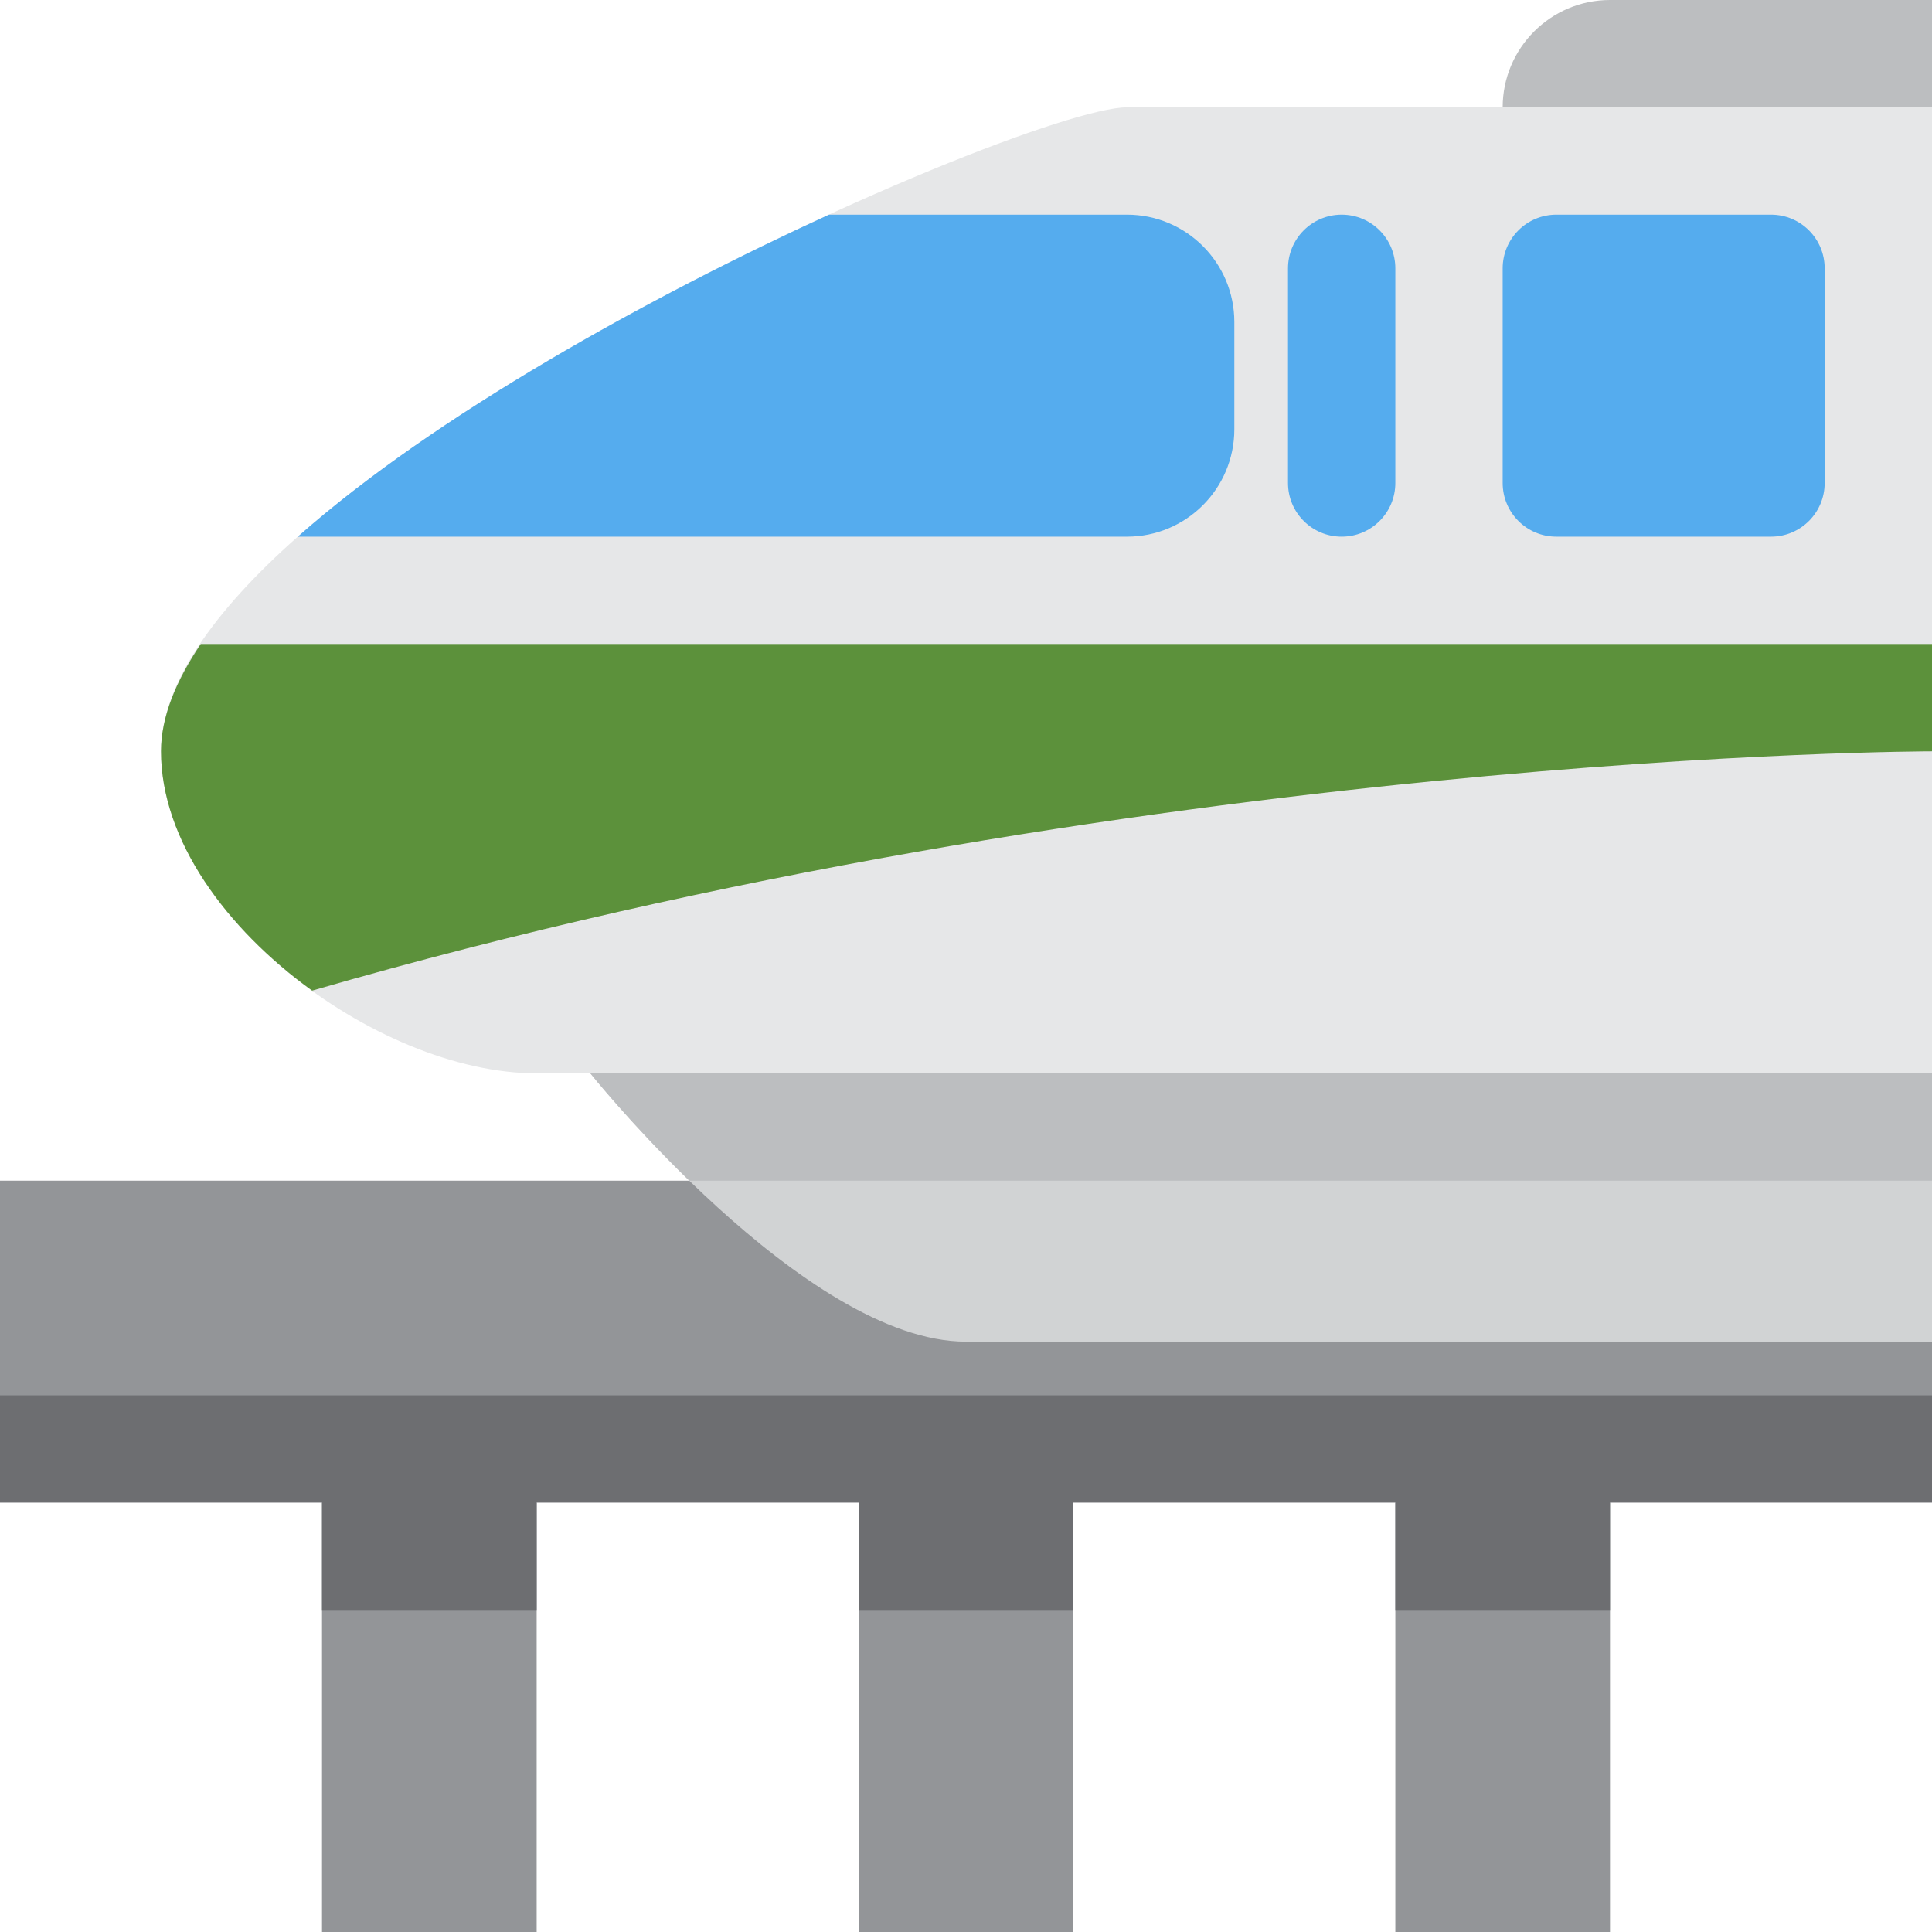
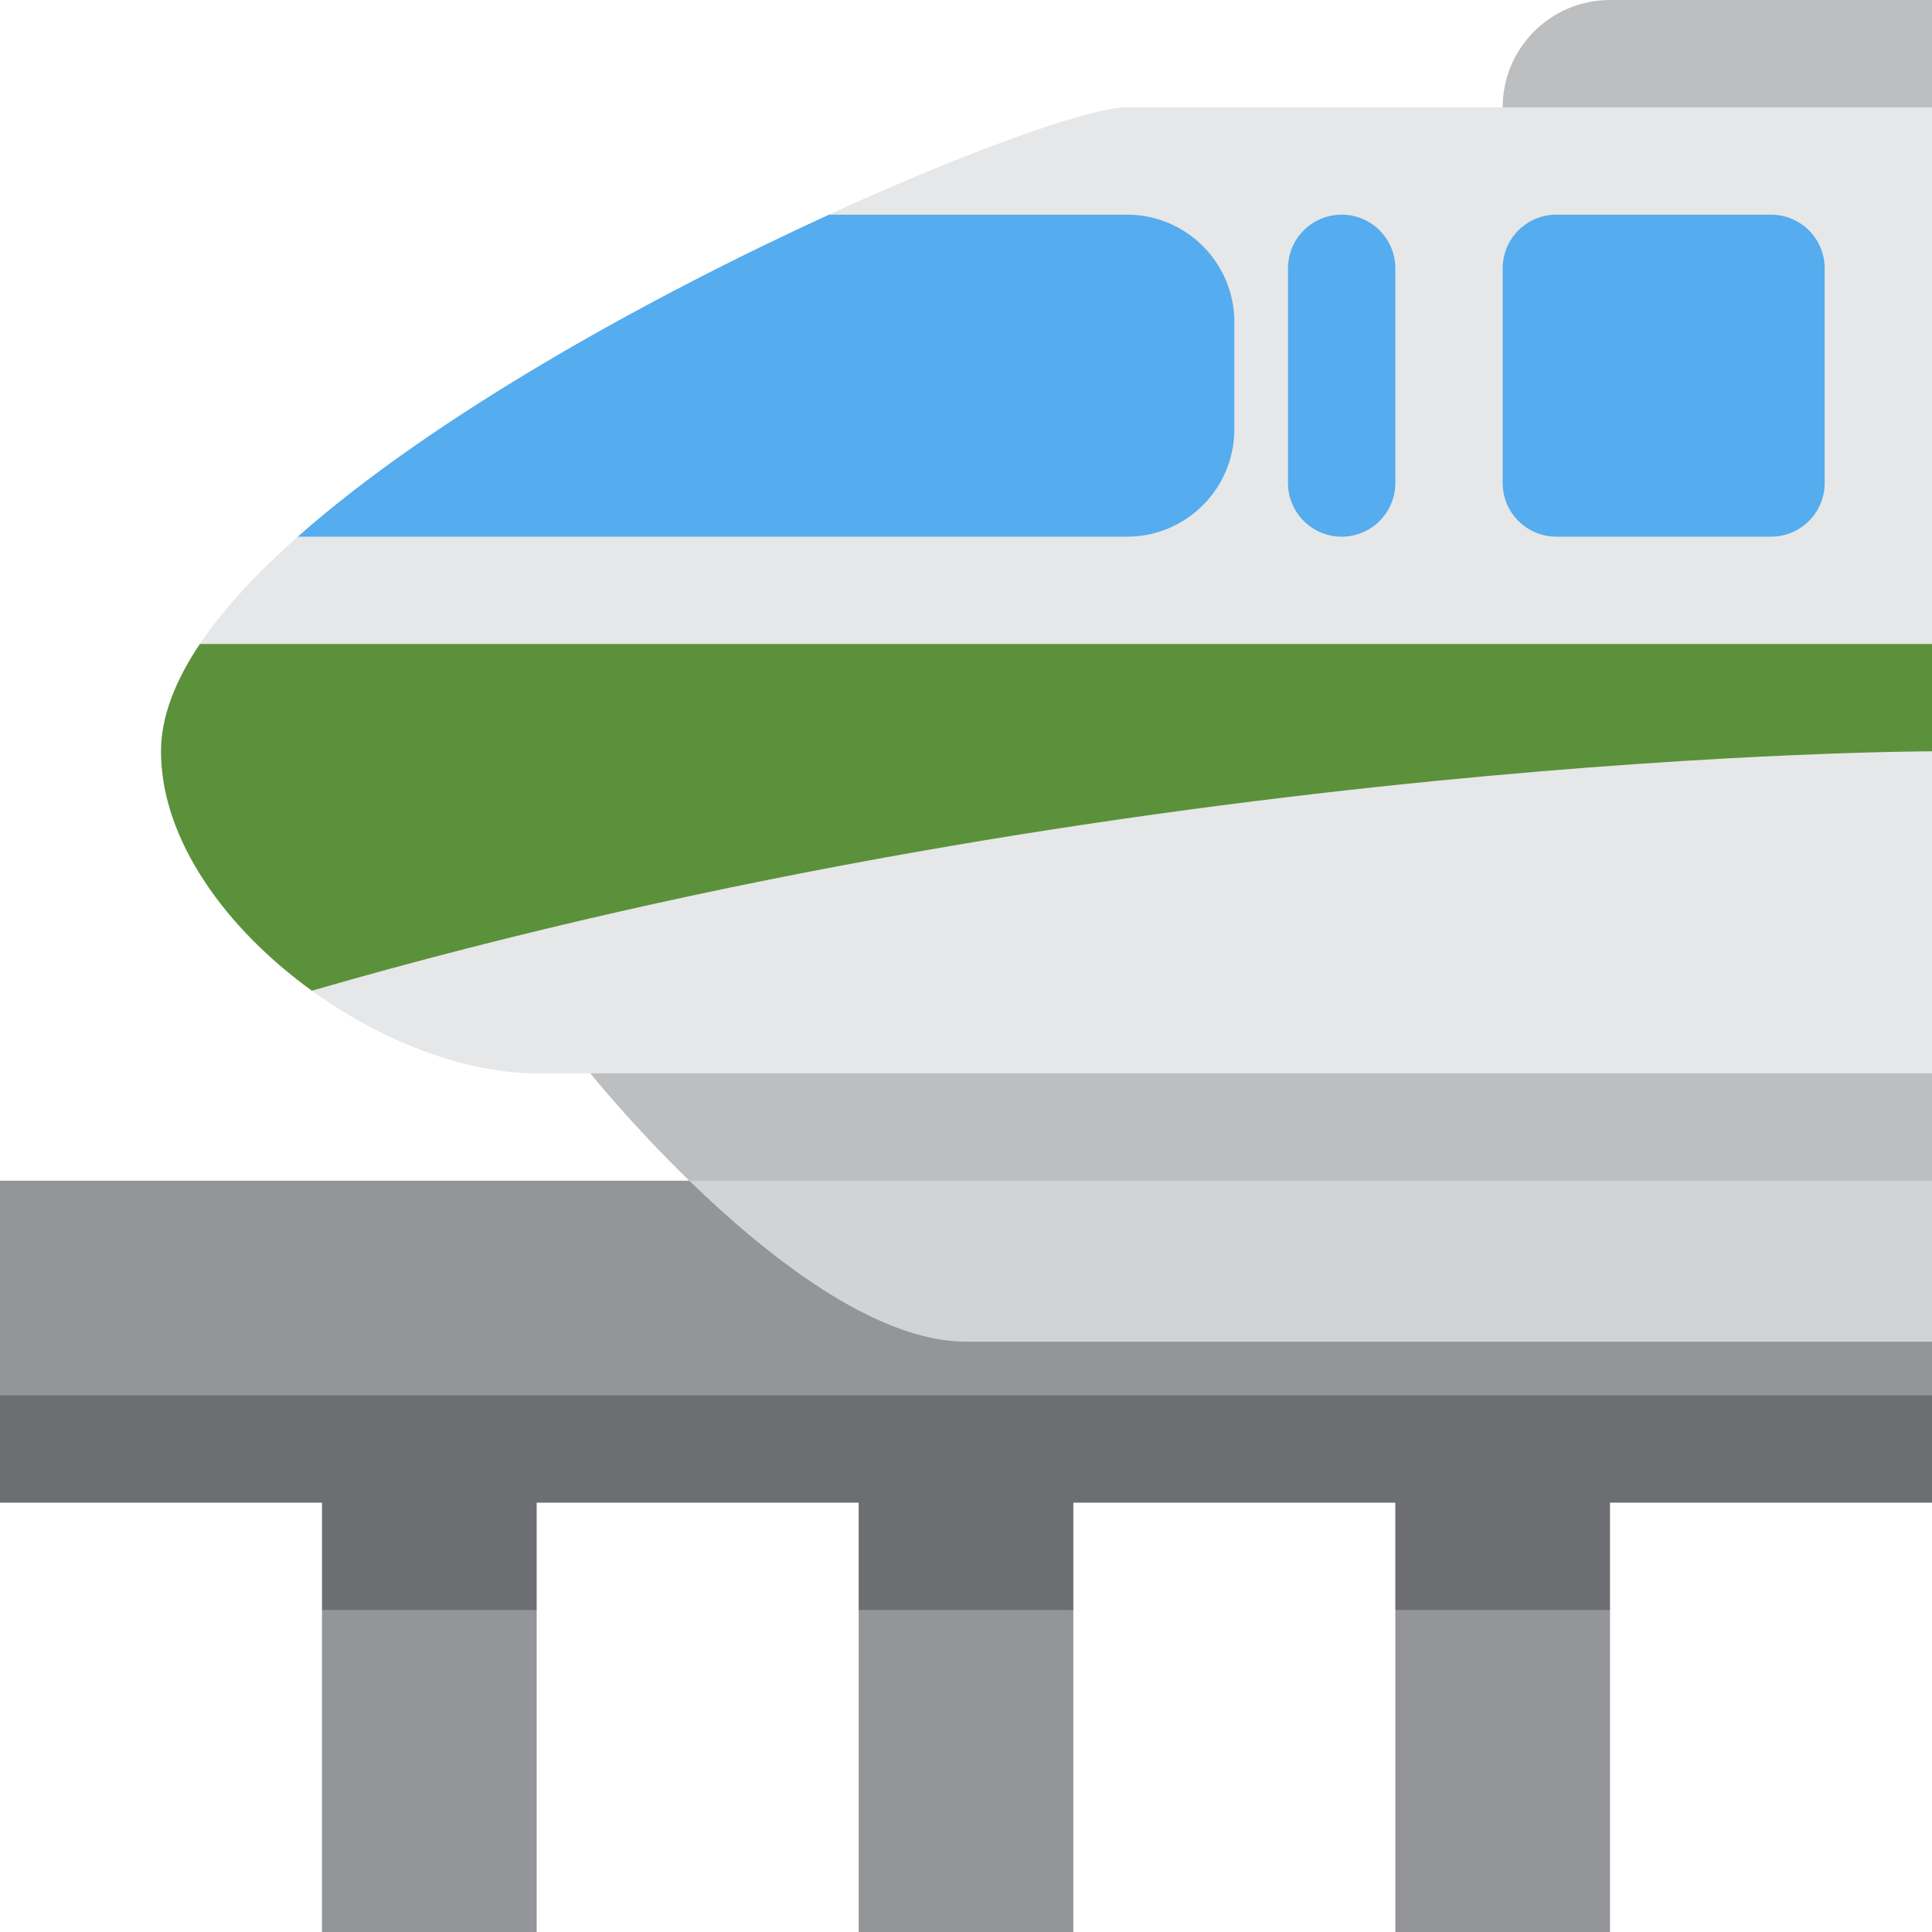
<svg xmlns="http://www.w3.org/2000/svg" viewBox="0 0 36 36">
-   <path fill="#6D6E71" d="M0 24h36v4H0z" />
-   <path fill="#939598" d="M0 22h36v4H0zm6 6h4v8H6zm10 0h4v8h-4zm10 0h4v8h-4z" />
-   <path fill="#6D6E71" d="M6 27h4v3H6zm10 0h4v3h-4zm10 0h4v3h-4z" />
-   <path fill="#BCBEC0" d="M36 0h-6c-1.104 0-2 .896-2 2v2c0 1.104.896 2 2 2h6V0z" />
-   <path fill="#D1D3D4" d="M36 20v5H18c-3 0-7-5-7-5h25z" />
-   <path fill="#BCBEC0" d="M11 20s.751.938 1.844 2H36v-2H11z" />
-   <path fill="#E6E7E8" d="M36 20H10c-3 0-7-3-7-6C3 9 19 2 21 2h15v18z" />
-   <path fill="#5C913B" d="M3.741 12C3.28 12.686 3 13.36 3 14c0 1.655 1.22 3.308 2.816 4.459C21.231 14 36 14 36 14v-2H3.741z" />
-   <path fill="#55ACEE" d="M21 4h-5.553c-3.327 1.524-7.344 3.738-9.898 6H21c1.104 0 2-.896 2-2V6c0-1.104-.896-2-2-2zm5 5c0 .552-.447 1-1 1-.553 0-1-.448-1-1V5c0-.552.447-1 1-1 .553 0 1 .448 1 1v4zm8 0c0 .552-.447 1-1 1h-4c-.553 0-1-.448-1-1V5c0-.552.447-1 1-1h4c.553 0 1 .448 1 1v4z" />
+   <path d="M 6,30 l 2,-2 l 2,2 v9 h-4 v-9 Z" fill="#939598" />
+   <path d="M 16,30 l 2,-2 l 2,2 v9 h-4 v-9 Z" fill="#939598" />
+   <path d="M 26,30 l 2,-2 l 2,2 v9 h-4 v-9 Z" fill="#939598" />
+   <path d="M 0,22 h33 l 3,3 v1 l -1,1 h-34 l -1,-1 v-4 Z" fill="#939598" />
+   <path d="M 6,27 h4 v3 h-4 v-3 Z" fill="#6D6E71" />
+   <path d="M 16,27 h4 v3 h-4 v-3 Z" fill="#6D6E71" />
+   <path d="M 26,27 h4 v3 h-4 v-3 Z" fill="#6D6E71" />
+   <path d="M 0,26 h36 v2 h-36 v-2 Z" fill="#6D6E71" />
+   <path d="M 36,22 v3 h-18 c -1.701,0 -3.724,-1.608 -5.157,-3 v-2 h21.157 l 2,2 Z" fill="#D1D3D4" />
+   <path d="M 11,20 l 2,-2 h21 l 2,2 v2 h-23.157 c -1.093,-1.063 -1.843,-2 -1.843,-2 Z" fill="#BCBEC0" />
+   <path d="M 36,0 v2 l -2,2 h-6 v-2 a 2,2 0 01 2,-2 h6 Z" fill="#BCBEC0" />
+   <path d="M 36,20 h-26 c -1.346,0 -2.892,-0.603 -4.189,-1.54 l -2.087,-6.46 c 0.443,-0.659 1.07,-1.332 1.825,-2 l 9.895,-3 v-3 c 2.667,-1.222 4.889,-2 5.556,-2 h15 v10 l -1,1 l 1,1 v6 Z" fill="#E6E7E8" />
+   <path d="M 3.724,12 h32.276 v2 s -14.769,0 -30.184,4.459 l -0.005,0.001 c -1.594,-1.151 -2.811,-2.806 -2.811,-4.46 c 0,-0.64 0.262,-1.313 0.724,-2 Z" fill="#5C913B" />
+   <path d="M 21,4 c 1.104,0 2,0.896 2,2 v2 c 0,1.104 -0.896,2 -2,2 h-15.451 c 2.554,-2.262 6.571,-4.476 9.898,-6 h5.553 Z" fill="#55ACEE" />
+   <path fill="#55ACEE" d="M 24,5 a 1,1 0 01 1,-1 a 1,1 0 01 1,1 v4 a 1,1 0 01 -1,1 a 1,1 0 01 -1,-1 v-4 Z" />
+   <path fill="#55ACEE" d="M 28,5 a 1,1 0 01 1,-1 h4 a 1,1 0 01 1,1 v4 a 1,1 0 01 -1,1 h-4 a 1,1 0 01 -1,-1 v-4 Z" />
</svg>
